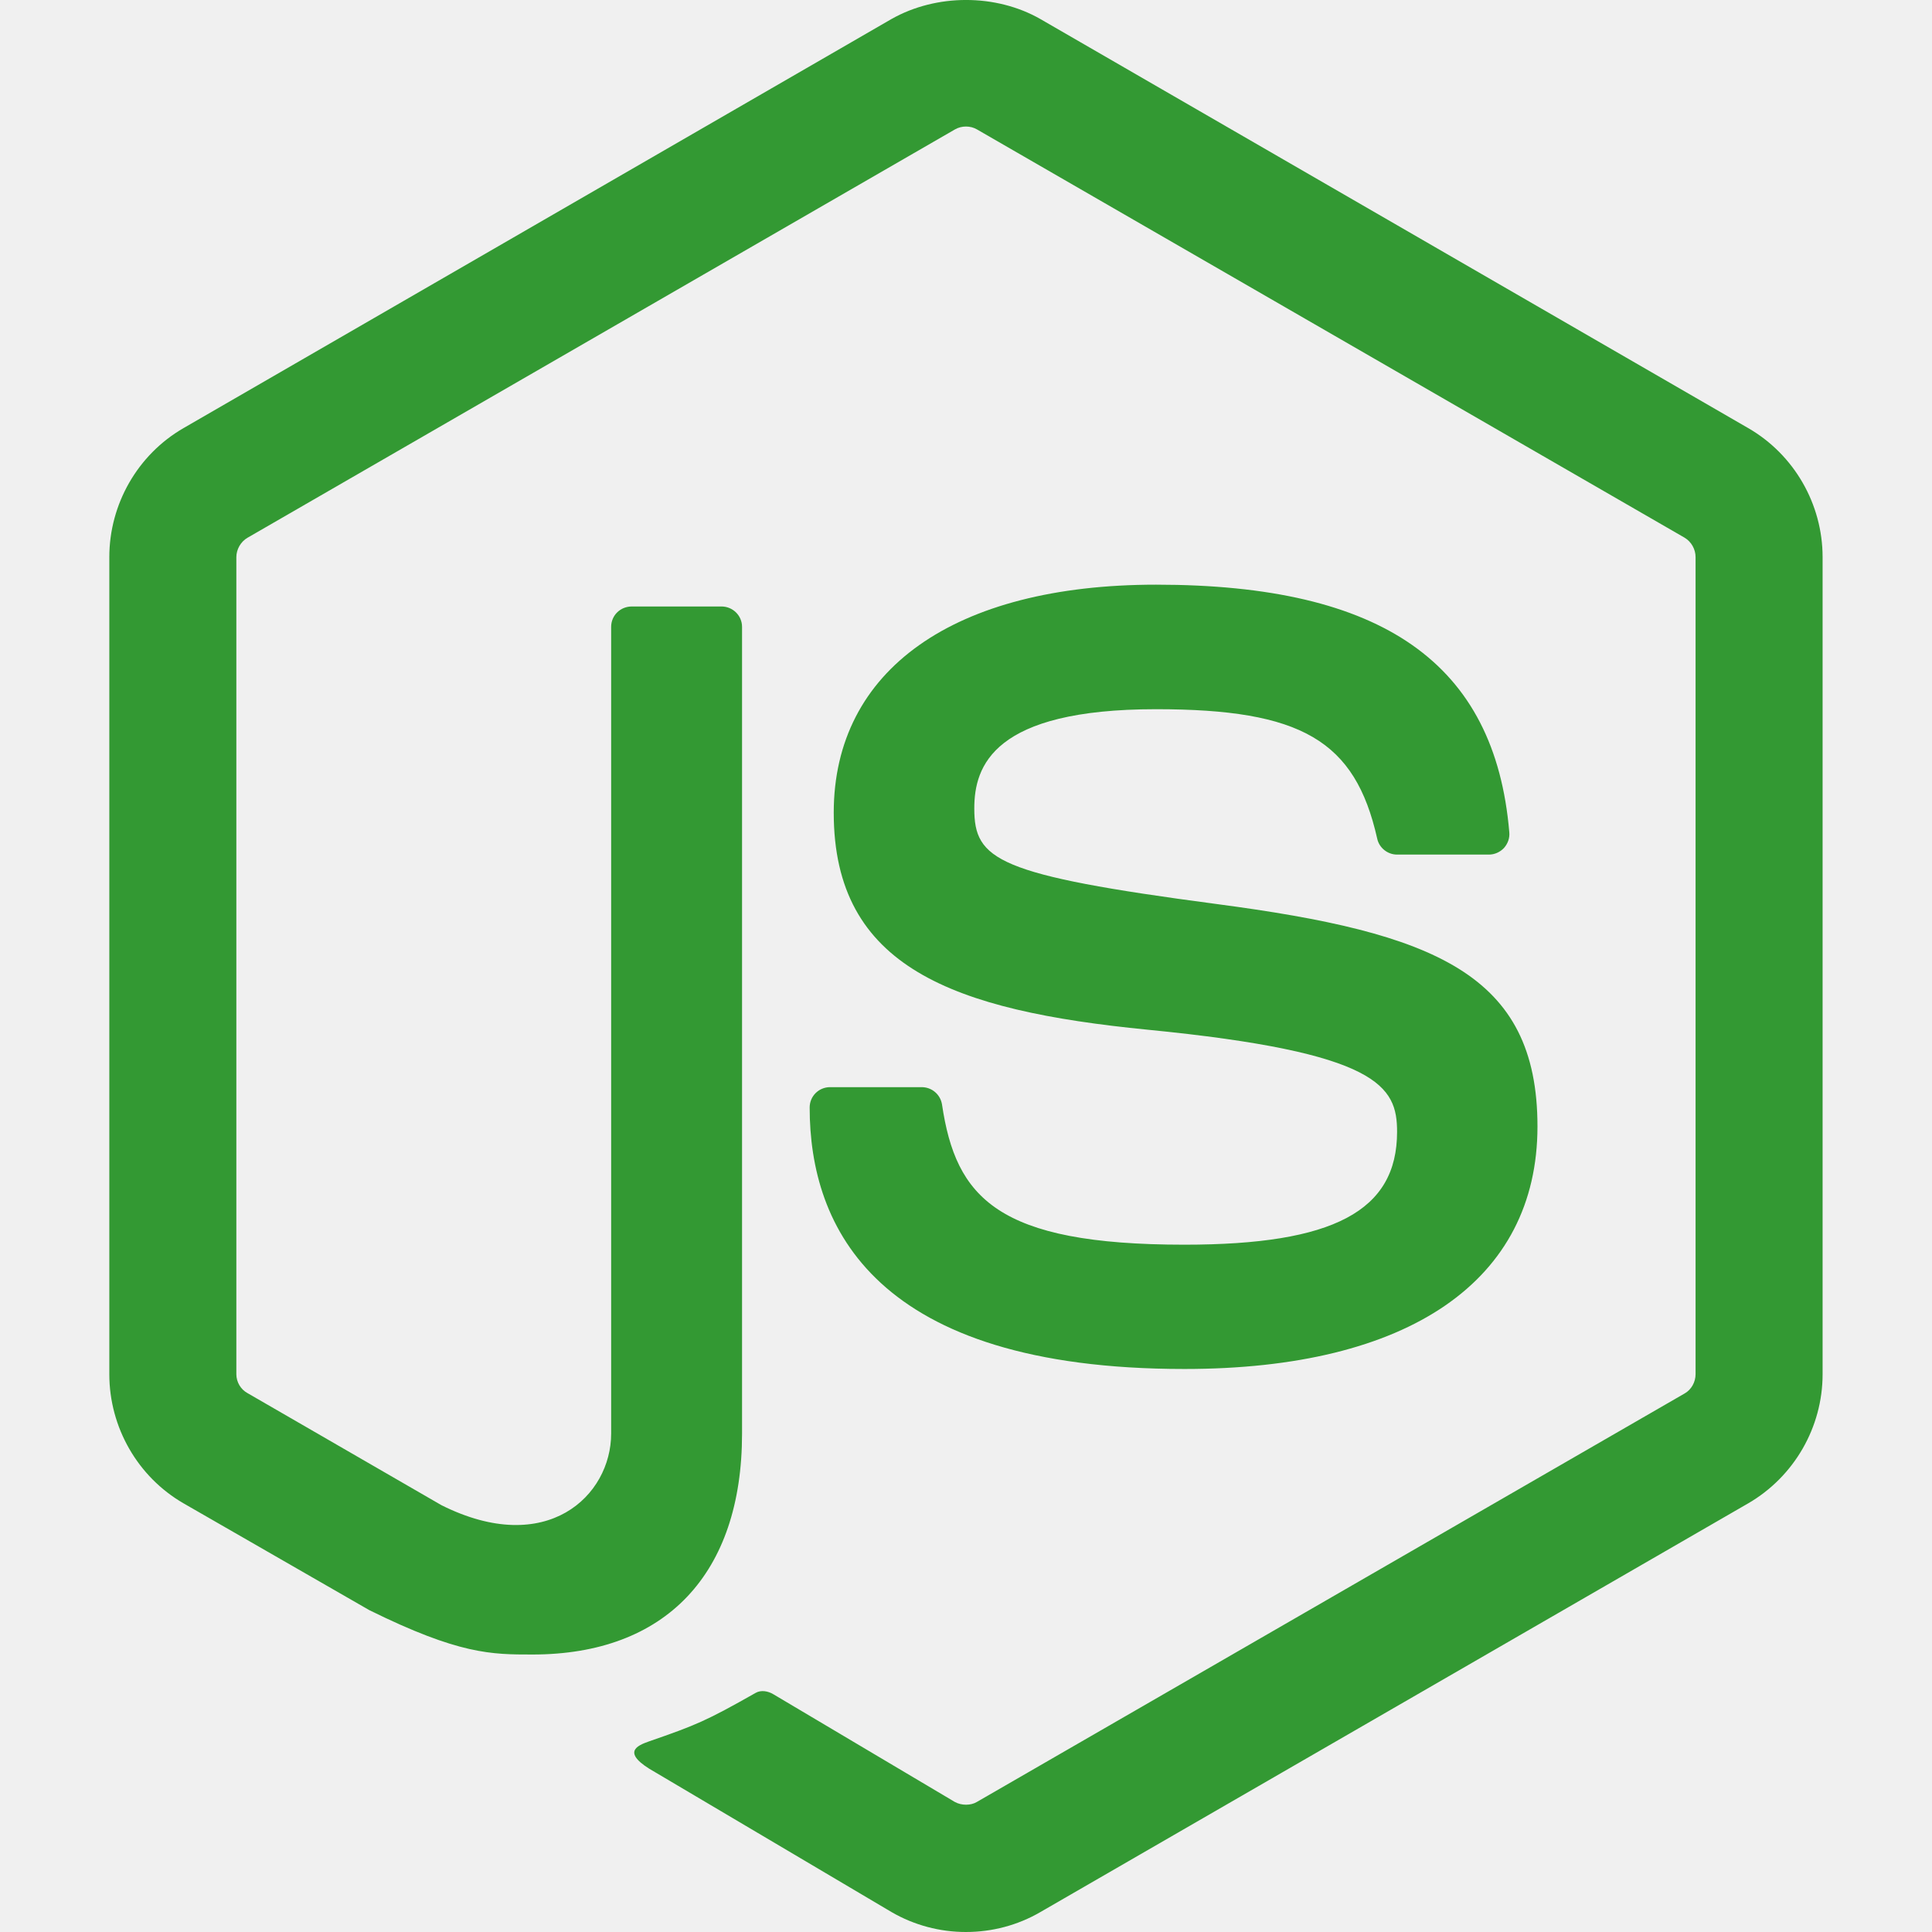
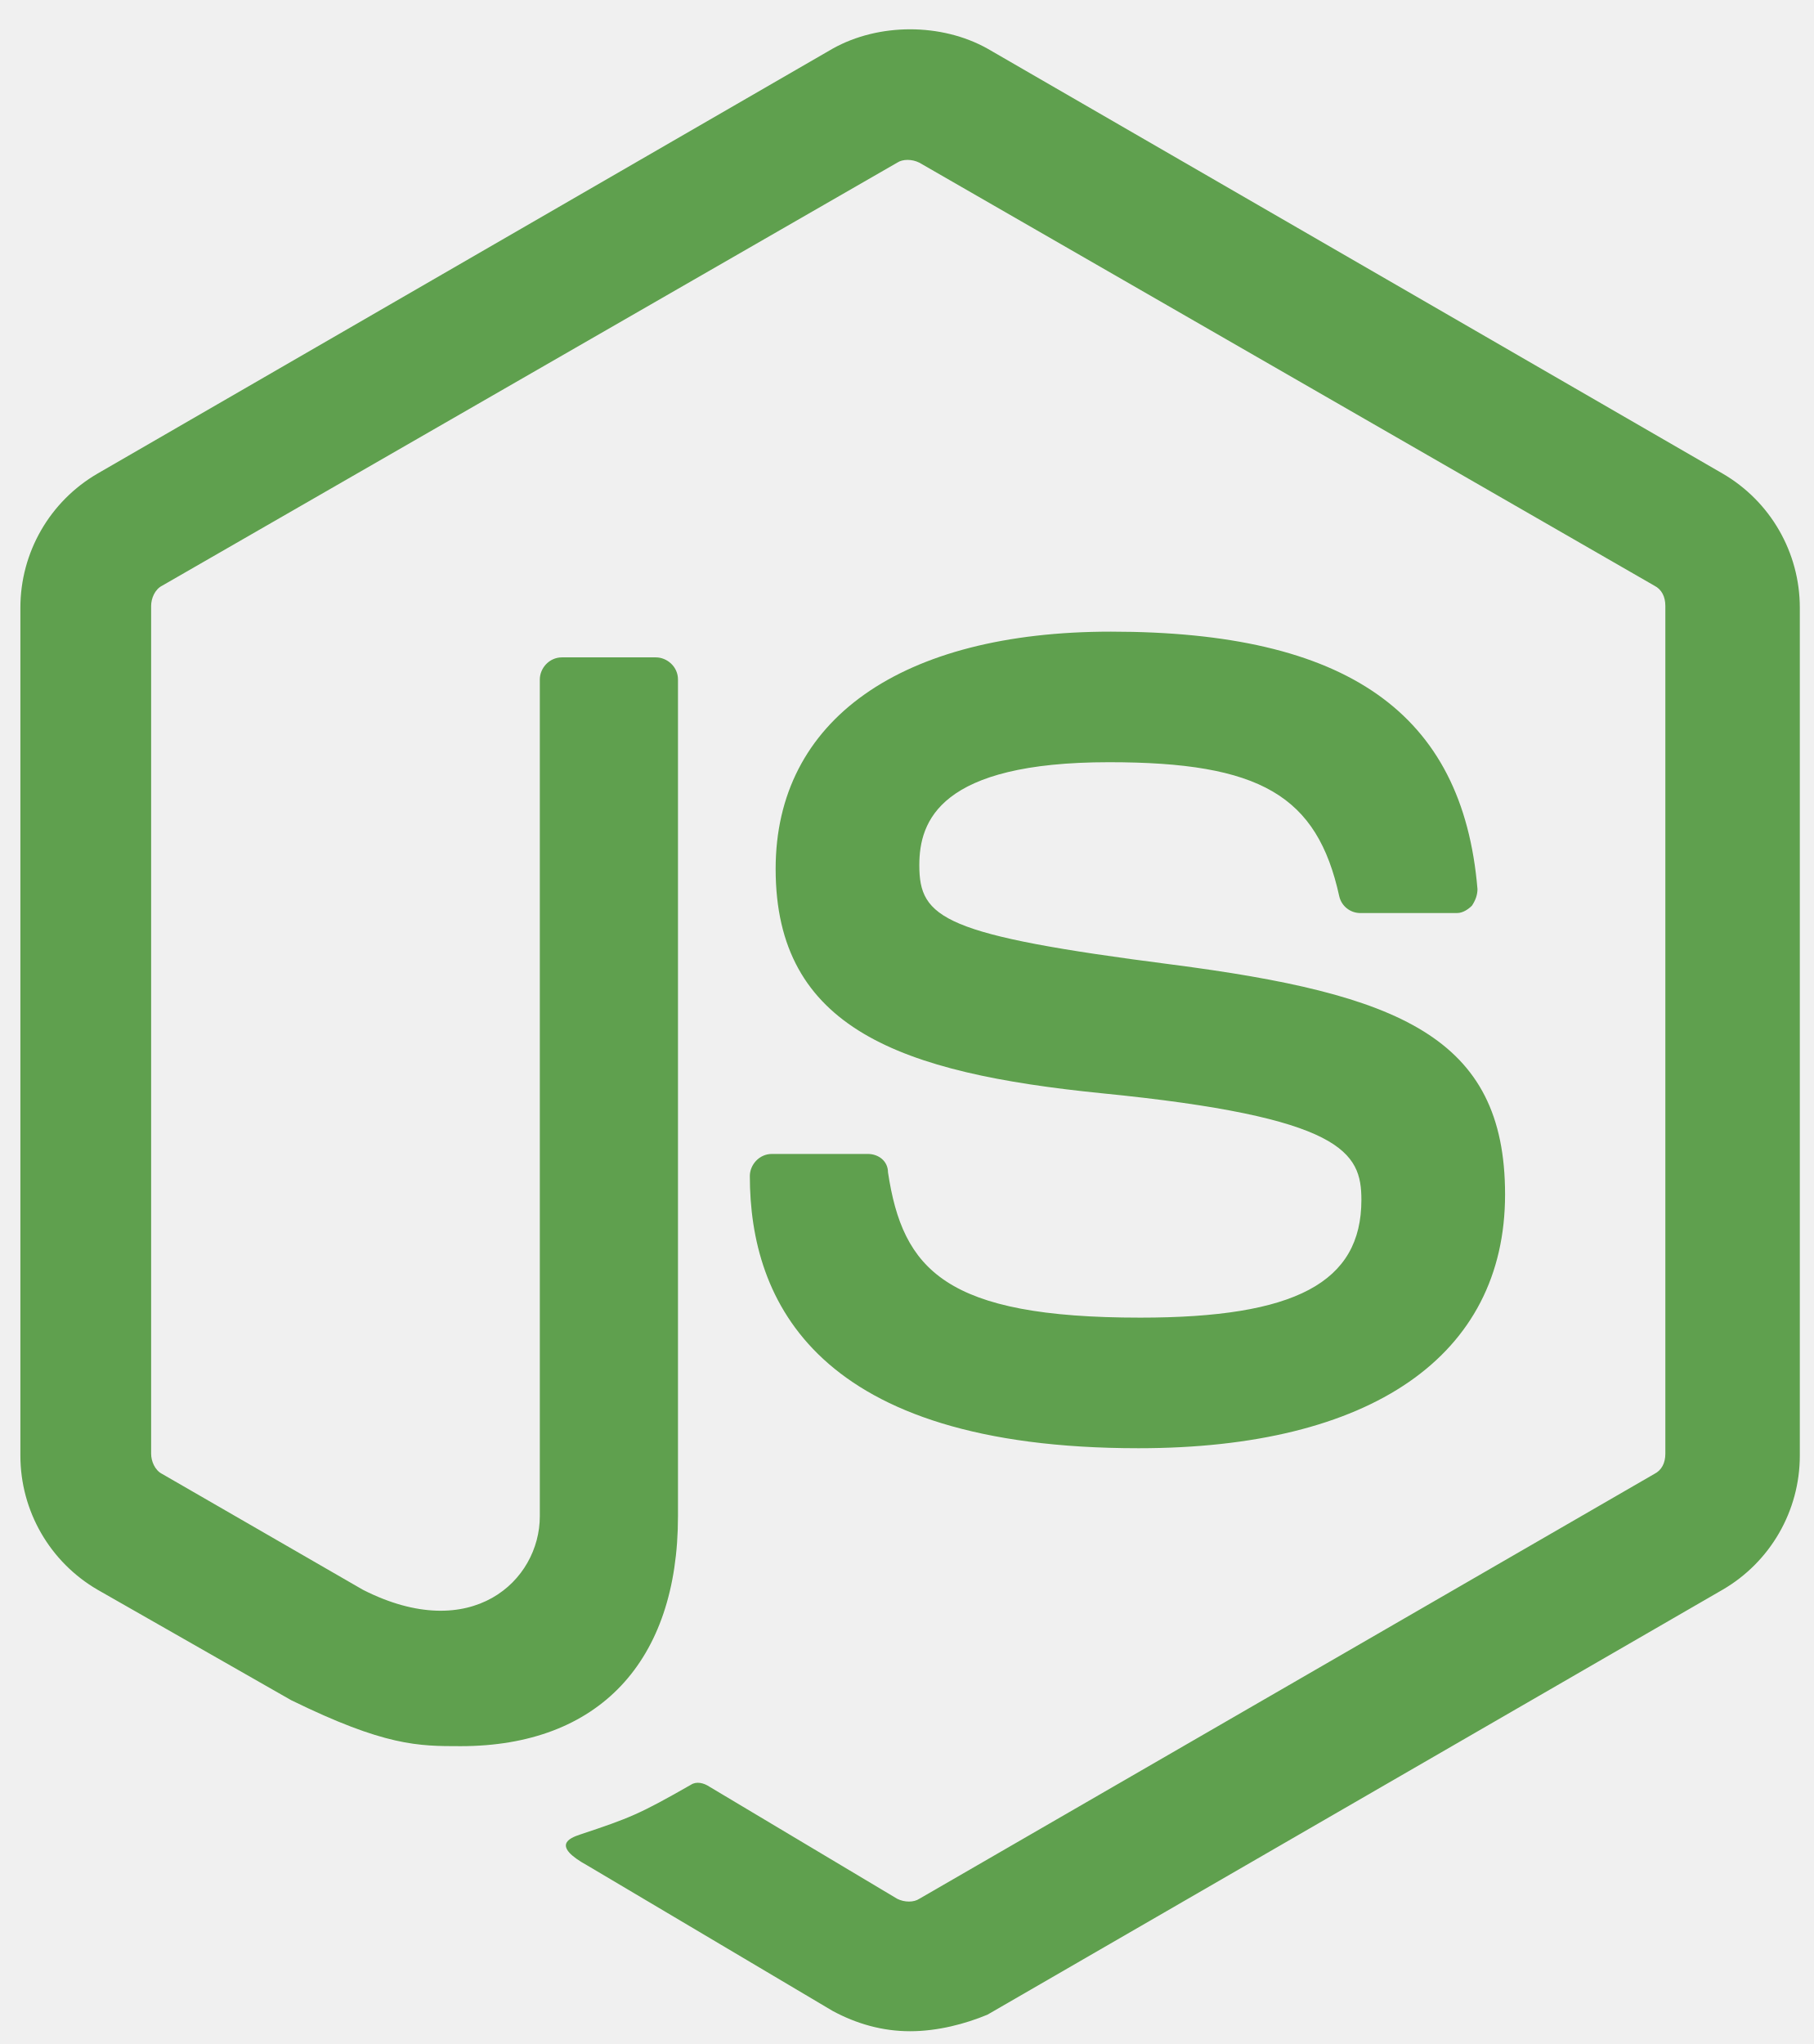
- <svg xmlns="http://www.w3.org/2000/svg" fill="#339933" role="img" viewBox="0 0 24 24">
-   <path d="M11.998,24c-0.321,0-0.641-0.084-0.922-0.247l-2.936-1.737c-0.438-0.245-0.224-0.332-0.08-0.383 c0.585-0.203,0.703-0.25,1.328-0.604c0.065-0.037,0.151-0.023,0.218,0.017l2.256,1.339c0.082,0.045,0.197,0.045,0.272,0l8.795-5.076 c0.082-0.047,0.134-0.141,0.134-0.238V6.921c0-0.099-0.053-0.192-0.137-0.242l-8.791-5.072c-0.081-0.047-0.189-0.047-0.271,0 L3.075,6.68C2.99,6.729,2.936,6.825,2.936,6.921v10.15c0,0.097,0.054,0.189,0.139,0.235l2.409,1.392 c1.307,0.654,2.108-0.116,2.108-0.89V7.787c0-0.142,0.114-0.253,0.256-0.253h1.115c0.139,0,0.255,0.112,0.255,0.253v10.021 c0,1.745-0.95,2.745-2.604,2.745c-0.508,0-0.909,0-2.026-0.551L2.28,18.675c-0.57-0.329-0.922-0.945-0.922-1.604V6.921 c0-0.659,0.353-1.275,0.922-1.603l8.795-5.082c0.557-0.315,1.296-0.315,1.848,0l8.794,5.082c0.57,0.329,0.924,0.944,0.924,1.603 v10.15c0,0.659-0.354,1.273-0.924,1.604l-8.794,5.078C12.643,23.916,12.324,24,11.998,24z M19.099,13.993 c0-1.9-1.284-2.406-3.987-2.763c-2.731-0.361-3.009-0.548-3.009-1.187c0-0.528,0.235-1.233,2.258-1.233 c1.807,0,2.473,0.389,2.747,1.607c0.024,0.115,0.129,0.199,0.247,0.199h1.141c0.071,0,0.138-0.031,0.186-0.081 c0.048-0.054,0.074-0.123,0.067-0.196c-0.177-2.098-1.571-3.076-4.388-3.076c-2.508,0-4.004,1.058-4.004,2.833 c0,1.925,1.488,2.457,3.895,2.695c2.88,0.282,3.103,0.703,3.103,1.269c0,0.983-0.789,1.402-2.642,1.402 c-2.327,0-2.839-0.584-3.011-1.742c-0.02-0.124-0.126-0.215-0.253-0.215h-1.137c-0.141,0-0.254,0.112-0.254,0.253 c0,1.482,0.806,3.248,4.655,3.248C17.501,17.007,19.099,15.91,19.099,13.993z" />
+ <svg xmlns="http://www.w3.org/2000/svg" width="71" height="80" viewBox="0 0 71 80" fill="none">
+   <g clipPath="url(#clip0_337_7891)" fill="#5FA04E">
+     <path d="M35.625 79.5c-1.081 0-2.09-.288-3.028-.792l-9.59-5.686c-1.442-.792-.721-1.08-.289-1.224 1.947-.648 2.308-.792 4.327-1.944.216-.144.504-.072.72.072l7.356 4.391c.288.144.649.144.865 0l28.77-16.628c.289-.144.433-.431.433-.791V23.714c0-.36-.144-.648-.432-.792L35.986 6.366c-.288-.144-.65-.144-.865 0L6.35 22.922c-.29.144-.434.504-.434.792v33.184c0 .287.145.647.433.791l7.86 4.535c4.254 2.16 6.922-.36 6.922-2.879V26.593c0-.432.36-.864.865-.864h3.678c.432 0 .865.36.865.864v32.752c0 5.687-3.1 8.998-8.509 8.998-1.658 0-2.956 0-6.633-1.8l-7.572-4.319A6.073 6.073 0 0 1 .798 56.97V23.786a6.073 6.073 0 0 1 3.028-5.255l28.77-16.628c1.804-1.008 4.255-1.008 6.058 0l28.77 16.628a6.073 6.073 0 0 1 3.029 5.255V56.97a6.073 6.073 0 0 1-3.029 5.254l-28.77 16.628c-.865.36-1.947.648-3.029.648Z" />
+     <path d="M44.567 56.682c-12.62 0-15.215-5.759-15.215-10.654 0-.432.36-.864.865-.864h3.75c.433 0 .793.288.793.72.577 3.815 2.235 5.687 9.879 5.687 6.057 0 8.652-1.368 8.652-4.607 0-1.871-.72-3.24-10.167-4.175-7.86-.792-12.762-2.52-12.762-8.782 0-5.83 4.903-9.285 13.123-9.285 9.23 0 13.772 3.167 14.35 10.077 0 .216-.073.432-.217.648-.144.144-.36.288-.577.288h-3.822a.844.844 0 0 1-.793-.648c-.865-3.96-3.1-5.255-9.013-5.255-6.634 0-7.427 2.304-7.427 4.031 0 2.088.937 2.736 9.879 3.887 8.869 1.152 13.05 2.808 13.05 8.998 0 6.335-5.263 9.934-14.348 9.934Z" />
+   </g>
+   <defs>
+     <clipPath id="clip0_337_7891">
+       <path fill="#fff" d="M0 .5h71v79H0z" />
+     </clipPath>
+   </defs>
</svg>
